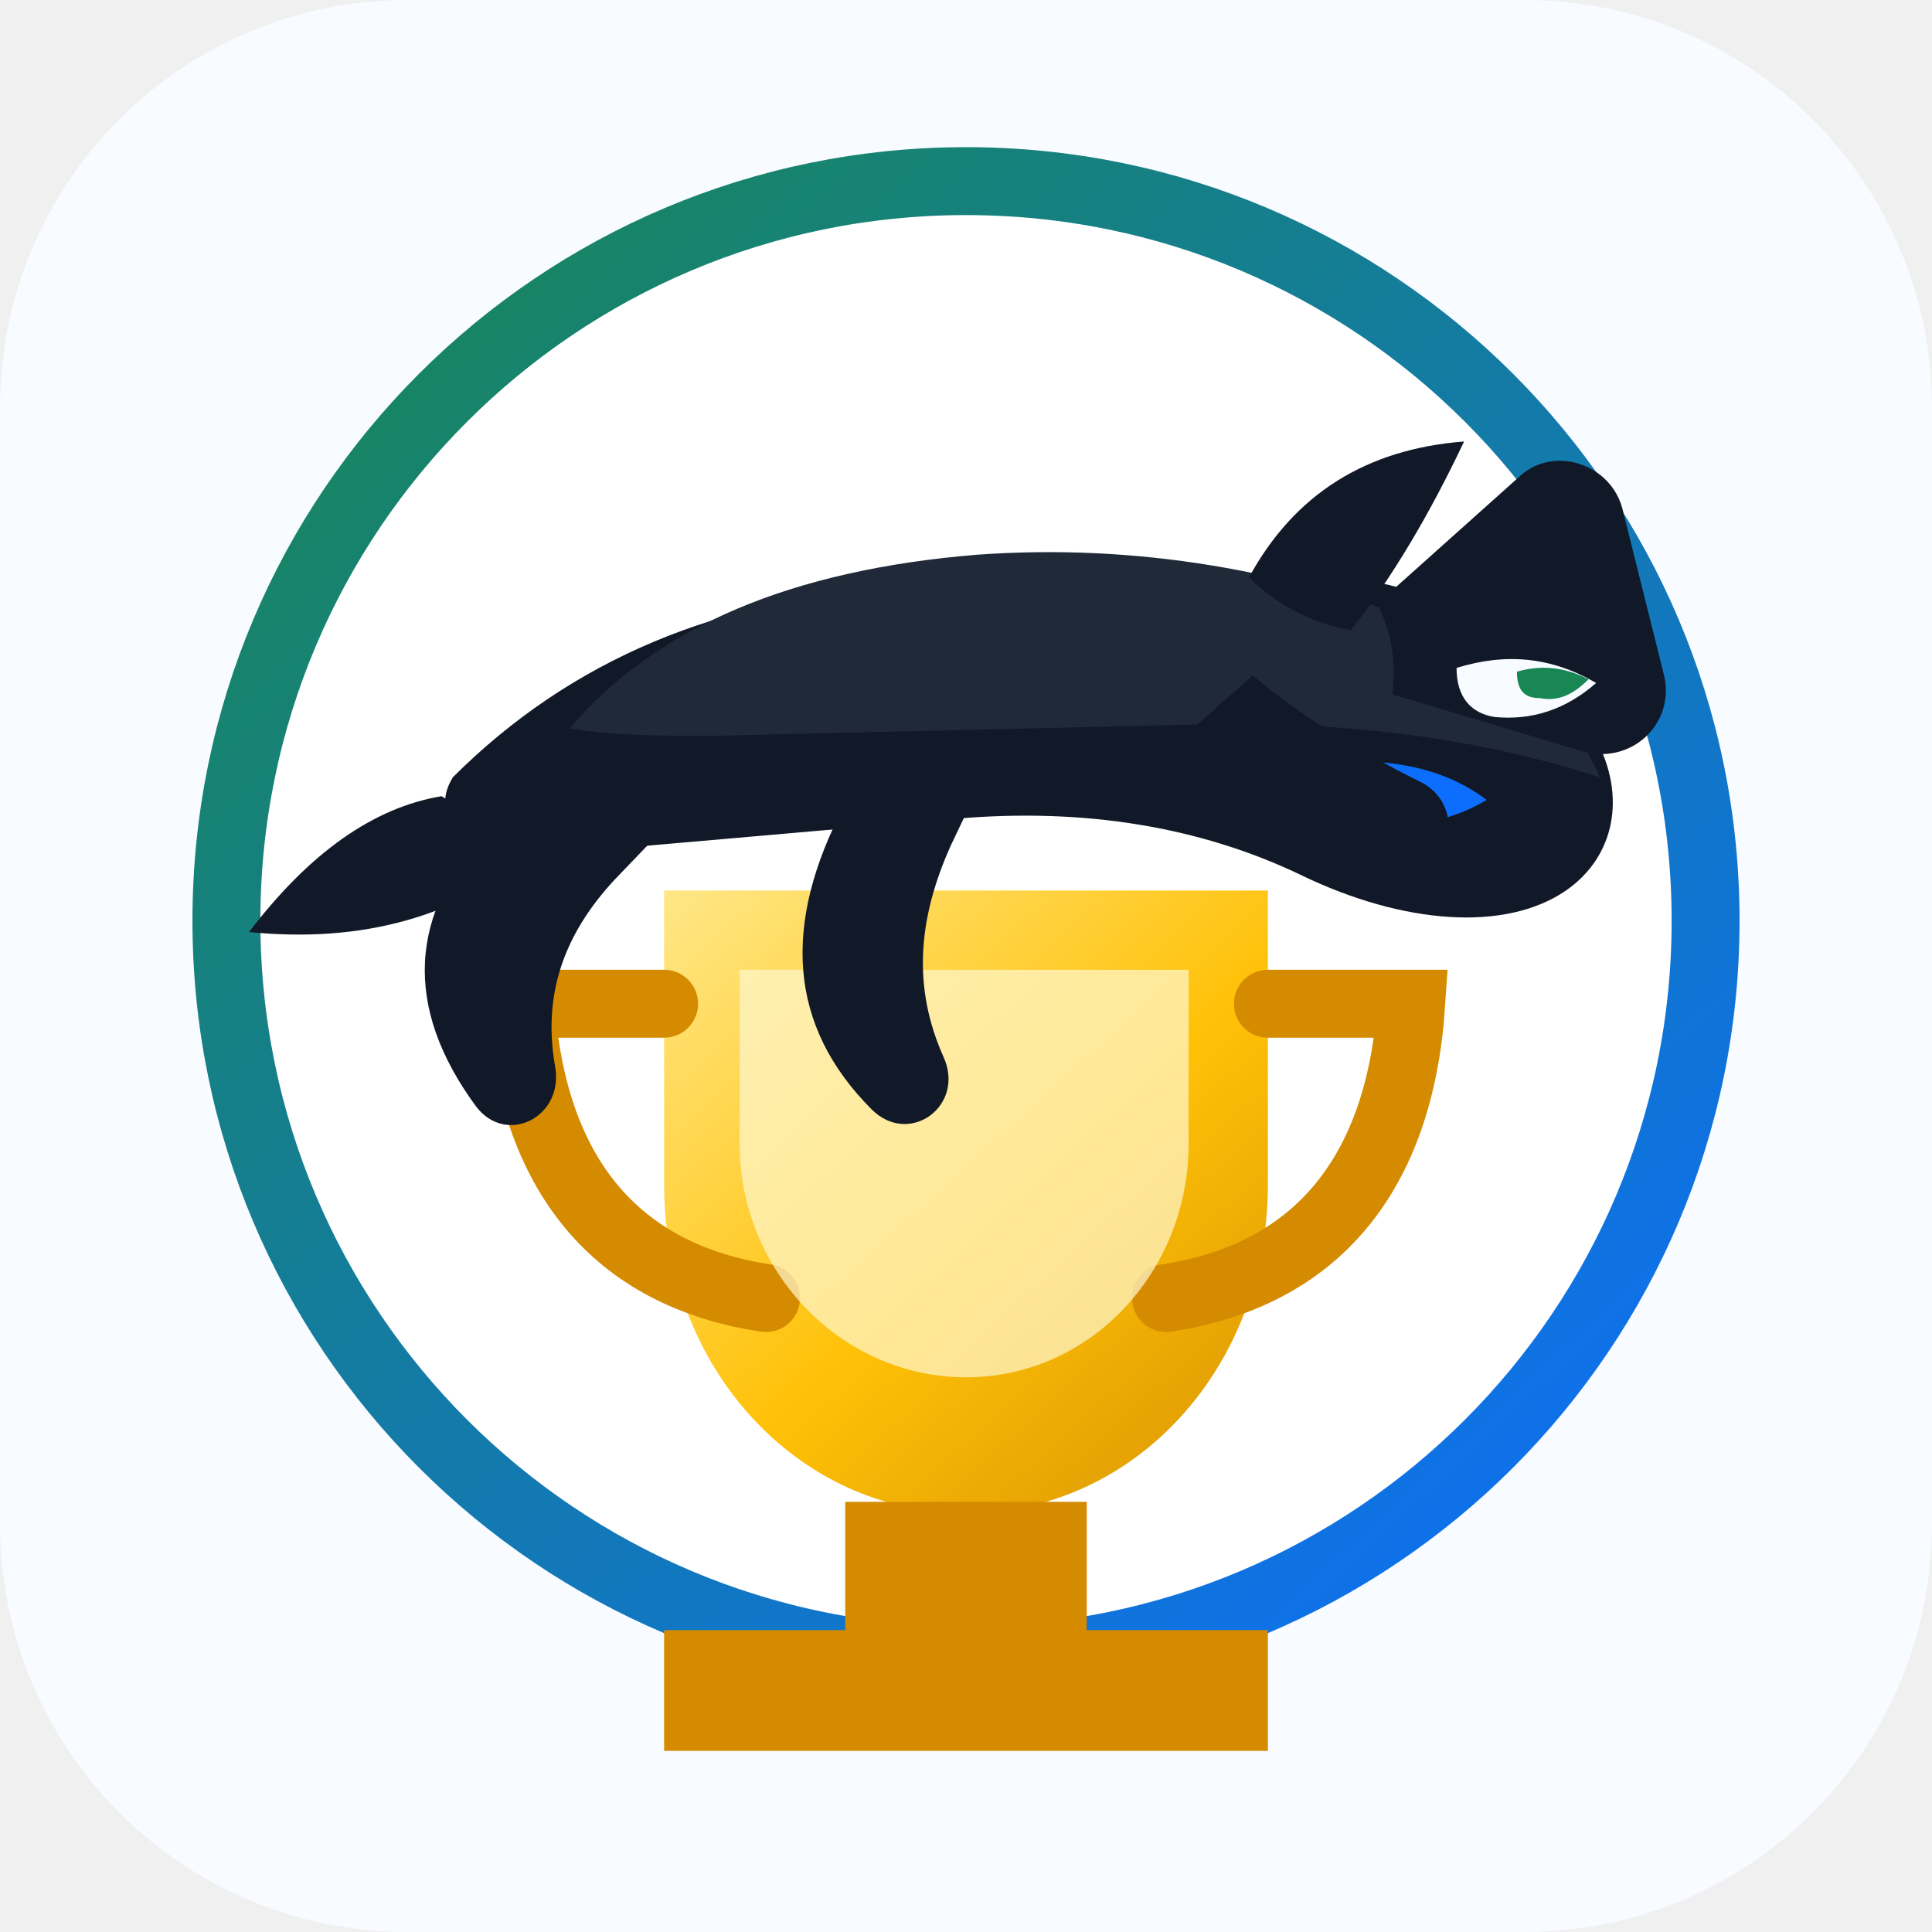
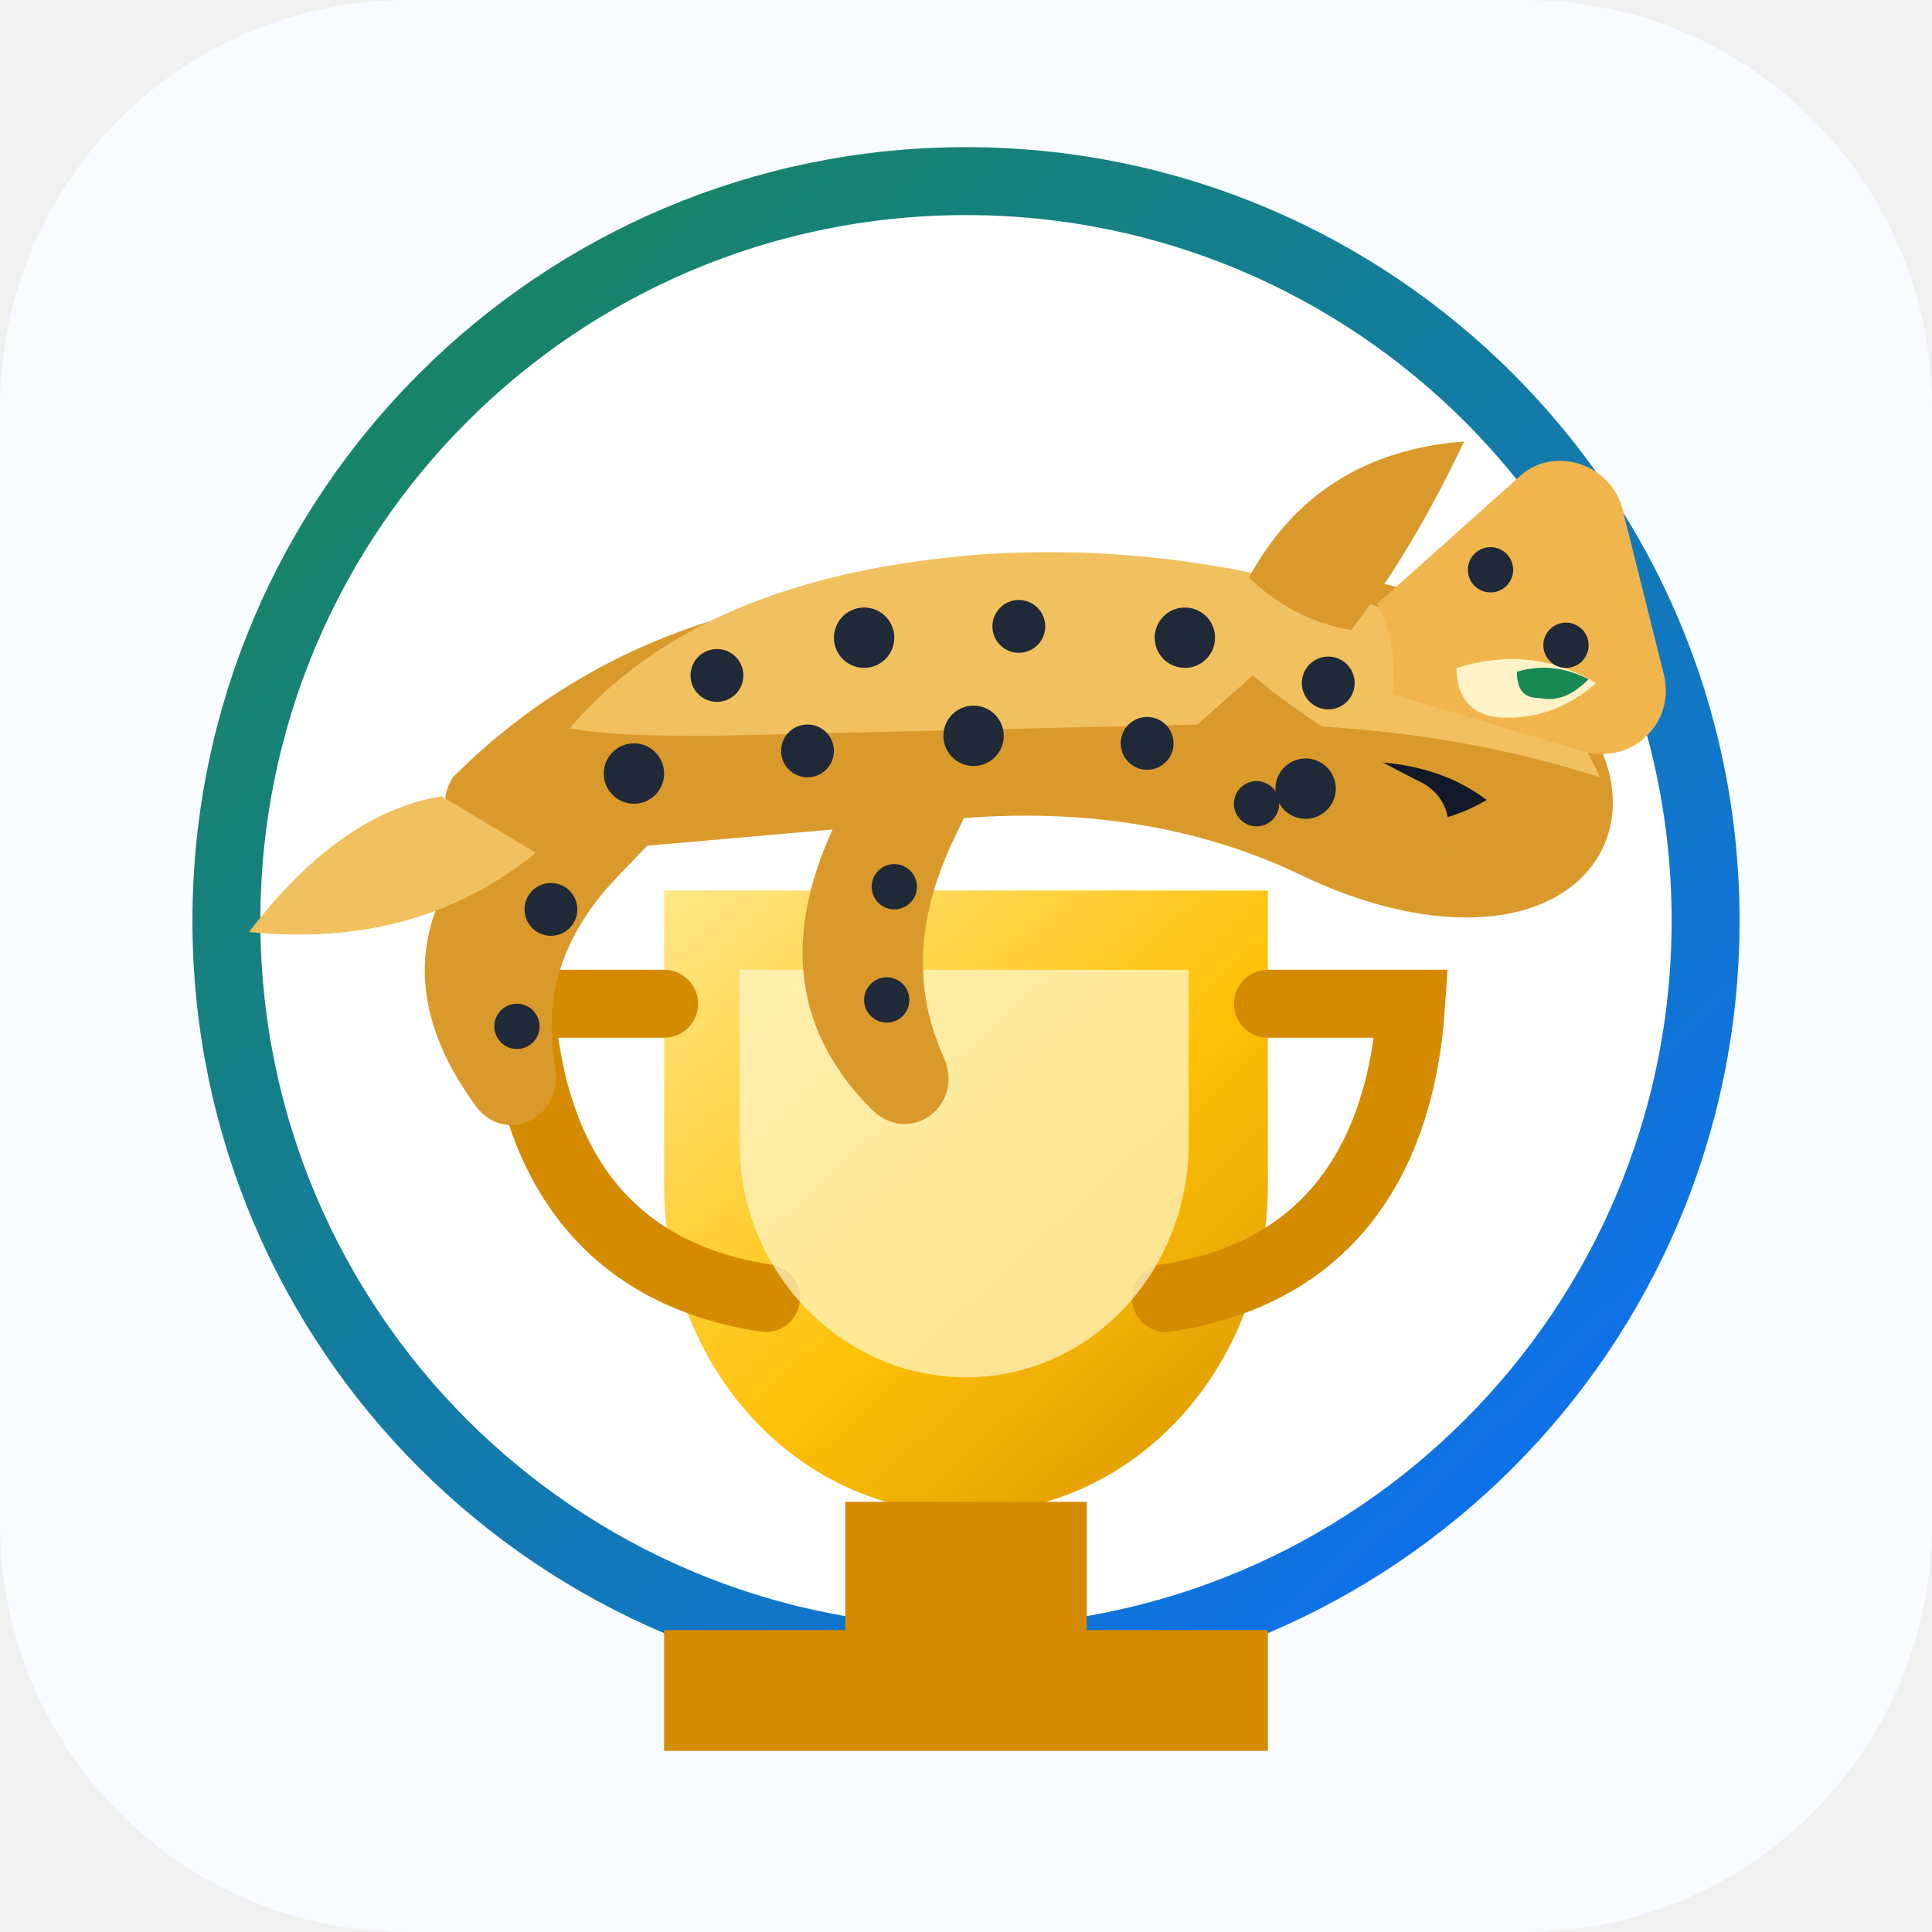
<svg xmlns="http://www.w3.org/2000/svg" viewBox="0 0 512 512">
  <defs>
    <linearGradient id="ring" x1="70" x2="430" y1="60" y2="448" gradientUnits="userSpaceOnUse">
      <stop offset="0" stop-color="#198754" />
      <stop offset="1" stop-color="#0d6efd" />
    </linearGradient>
    <linearGradient id="cup" x1="160" x2="360" y1="210" y2="430" gradientUnits="userSpaceOnUse">
      <stop offset="0" stop-color="#fff0a6" />
      <stop offset=".52" stop-color="#ffc107" />
      <stop offset="1" stop-color="#c98300" />
    </linearGradient>
  </defs>
  <rect width="512" height="512" rx="108" fill="#f8fbff" />
  <circle cx="256" cy="244" r="196" fill="#fff" stroke="url(#ring)" stroke-width="18" />
  <path fill="url(#cup)" d="M176 236h160v78c0 48-35 87-80 87s-80-39-80-87v-78Z" />
  <path fill="none" stroke="#d58b00" stroke-width="18" stroke-linecap="round" d="M176 266h-38c3 45 25 72 65 78M336 266h38c-3 45-25 72-65 78" />
  <path fill="#d58b00" d="M224 398h64v34h48v32H176v-32h48v-34Z" />
  <path fill="#fff7cc" opacity=".72" d="M196 257h119v46c0 34-26 62-59 62s-60-28-60-62v-46Z" />
-   <path fill="#111827" d="M120 206c31-31 71-48 119-50l93-4c42-2 74 13 91 44 8 15 5 31-8 40-16 11-43 9-70-4-27-13-58-18-92-15l-103 9c-21 2-38-7-30-20Z" />
-   <path fill="#1f2937" d="M151 193c23-27 59-42 108-46 42-3 83 4 123 20 20 8 34 21 42 39-31-10-66-15-106-14l-129 3c-14 0-27 0-38-2Z" />
-   <path fill="#111827" d="M365 160l38-34c9-8 24-3 27 9l11 44c3 13-9 24-22 20l-50-15c1-8 0-16-4-24Z" />
-   <path fill="#111827" d="M331 153c12-22 31-34 57-36-9 19-19 36-30 50-11-2-20-7-27-14Z" />
-   <path fill="#f8fbff" d="M386 177c13-4 25-3 37 4-8 7-17 10-27 9-6-1-10-5-10-13Z" />
+   <path fill="#d99a2b" d="M120 206c31-31 71-48 119-50l93-4c42-2 74 13 91 44 8 15 5 31-8 40-16 11-43 9-70-4-27-13-58-18-92-15l-103 9c-21 2-38-7-30-20Z" />
+   <path fill="#f2c15f" d="M151 193c23-27 59-42 108-46 42-3 83 4 123 20 20 8 34 21 42 39-31-10-66-15-106-14l-129 3c-14 0-27 0-38-2Z" />
+   <path fill="#f0b64d" d="M365 160l38-34c9-8 24-3 27 9l11 44c3 13-9 24-22 20l-50-15c1-8 0-16-4-24Z" />
+   <path fill="#d99a2b" d="M331 153c12-22 31-34 57-36-9 19-19 36-30 50-11-2-20-7-27-14Z" />
+   <path fill="#fff2c7" d="M386 177c13-4 25-3 37 4-8 7-17 10-27 9-6-1-10-5-10-13Z" />
  <path fill="#198754" d="M402 178c7-2 13-1 19 2-4 4-8 6-13 5-4 0-6-2-6-7Z" />
-   <path fill="#0d6efd" d="M366 202c11 1 20 4 28 10-12 7-24 8-36 3l8-13Z" />
-   <path fill="#111827" d="M130 219c-22 23-23 48-4 74 8 11 24 3 21-11-3-18 2-34 16-49l24-25-57 11Z" />
-   <path fill="#111827" d="M224 213c-17 32-15 59 7 81 10 10 25-1 19-14-8-18-7-36 2-56l10-21-38 10Z" />
-   <path fill="#111827" d="M306 202c19 23 41 33 65 31 14-1 18-20 5-26-16-8-31-17-44-28l-26 23Z" />
-   <path fill="#111827" d="M117 211c-18 3-35 15-51 36 30 3 55-4 76-21l-25-15Z" />
+   <path fill="#111827" d="M366 202c11 1 20 4 28 10-12 7-24 8-36 3l8-13Z" />
+   <path fill="#d99a2b" d="M130 219c-22 23-23 48-4 74 8 11 24 3 21-11-3-18 2-34 16-49l24-25-57 11Z" />
+   <path fill="#d99a2b" d="M224 213c-17 32-15 59 7 81 10 10 25-1 19-14-8-18-7-36 2-56l10-21-38 10Z" />
+   <path fill="#d99a2b" d="M306 202c19 23 41 33 65 31 14-1 18-20 5-26-16-8-31-17-44-28l-26 23Z" />
+   <path fill="#f2c15f" d="M117 211c-18 3-35 15-51 36 30 3 55-4 76-21l-25-15Z" />
+   <g fill="#1f2937">
+     <circle cx="190" cy="179" r="7" />
+     <circle cx="229" cy="169" r="8" />
+     <circle cx="270" cy="166" r="7" />
+     <circle cx="314" cy="169" r="8" />
+     <circle cx="352" cy="181" r="7" />
+     <circle cx="168" cy="205" r="8" />
+     <circle cx="214" cy="199" r="7" />
+     <circle cx="258" cy="195" r="8" />
+     <circle cx="304" cy="197" r="7" />
+     <circle cx="346" cy="209" r="8" />
+     <circle cx="395" cy="151" r="6" />
+     <circle cx="415" cy="171" r="6" />
+     <circle cx="146" cy="241" r="7" />
+     <circle cx="137" cy="272" r="6" />
+     <circle cx="237" cy="235" r="6" />
+     <circle cx="235" cy="265" r="6" />
+     <circle cx="333" cy="213" r="6" />
+   </g>
</svg>
